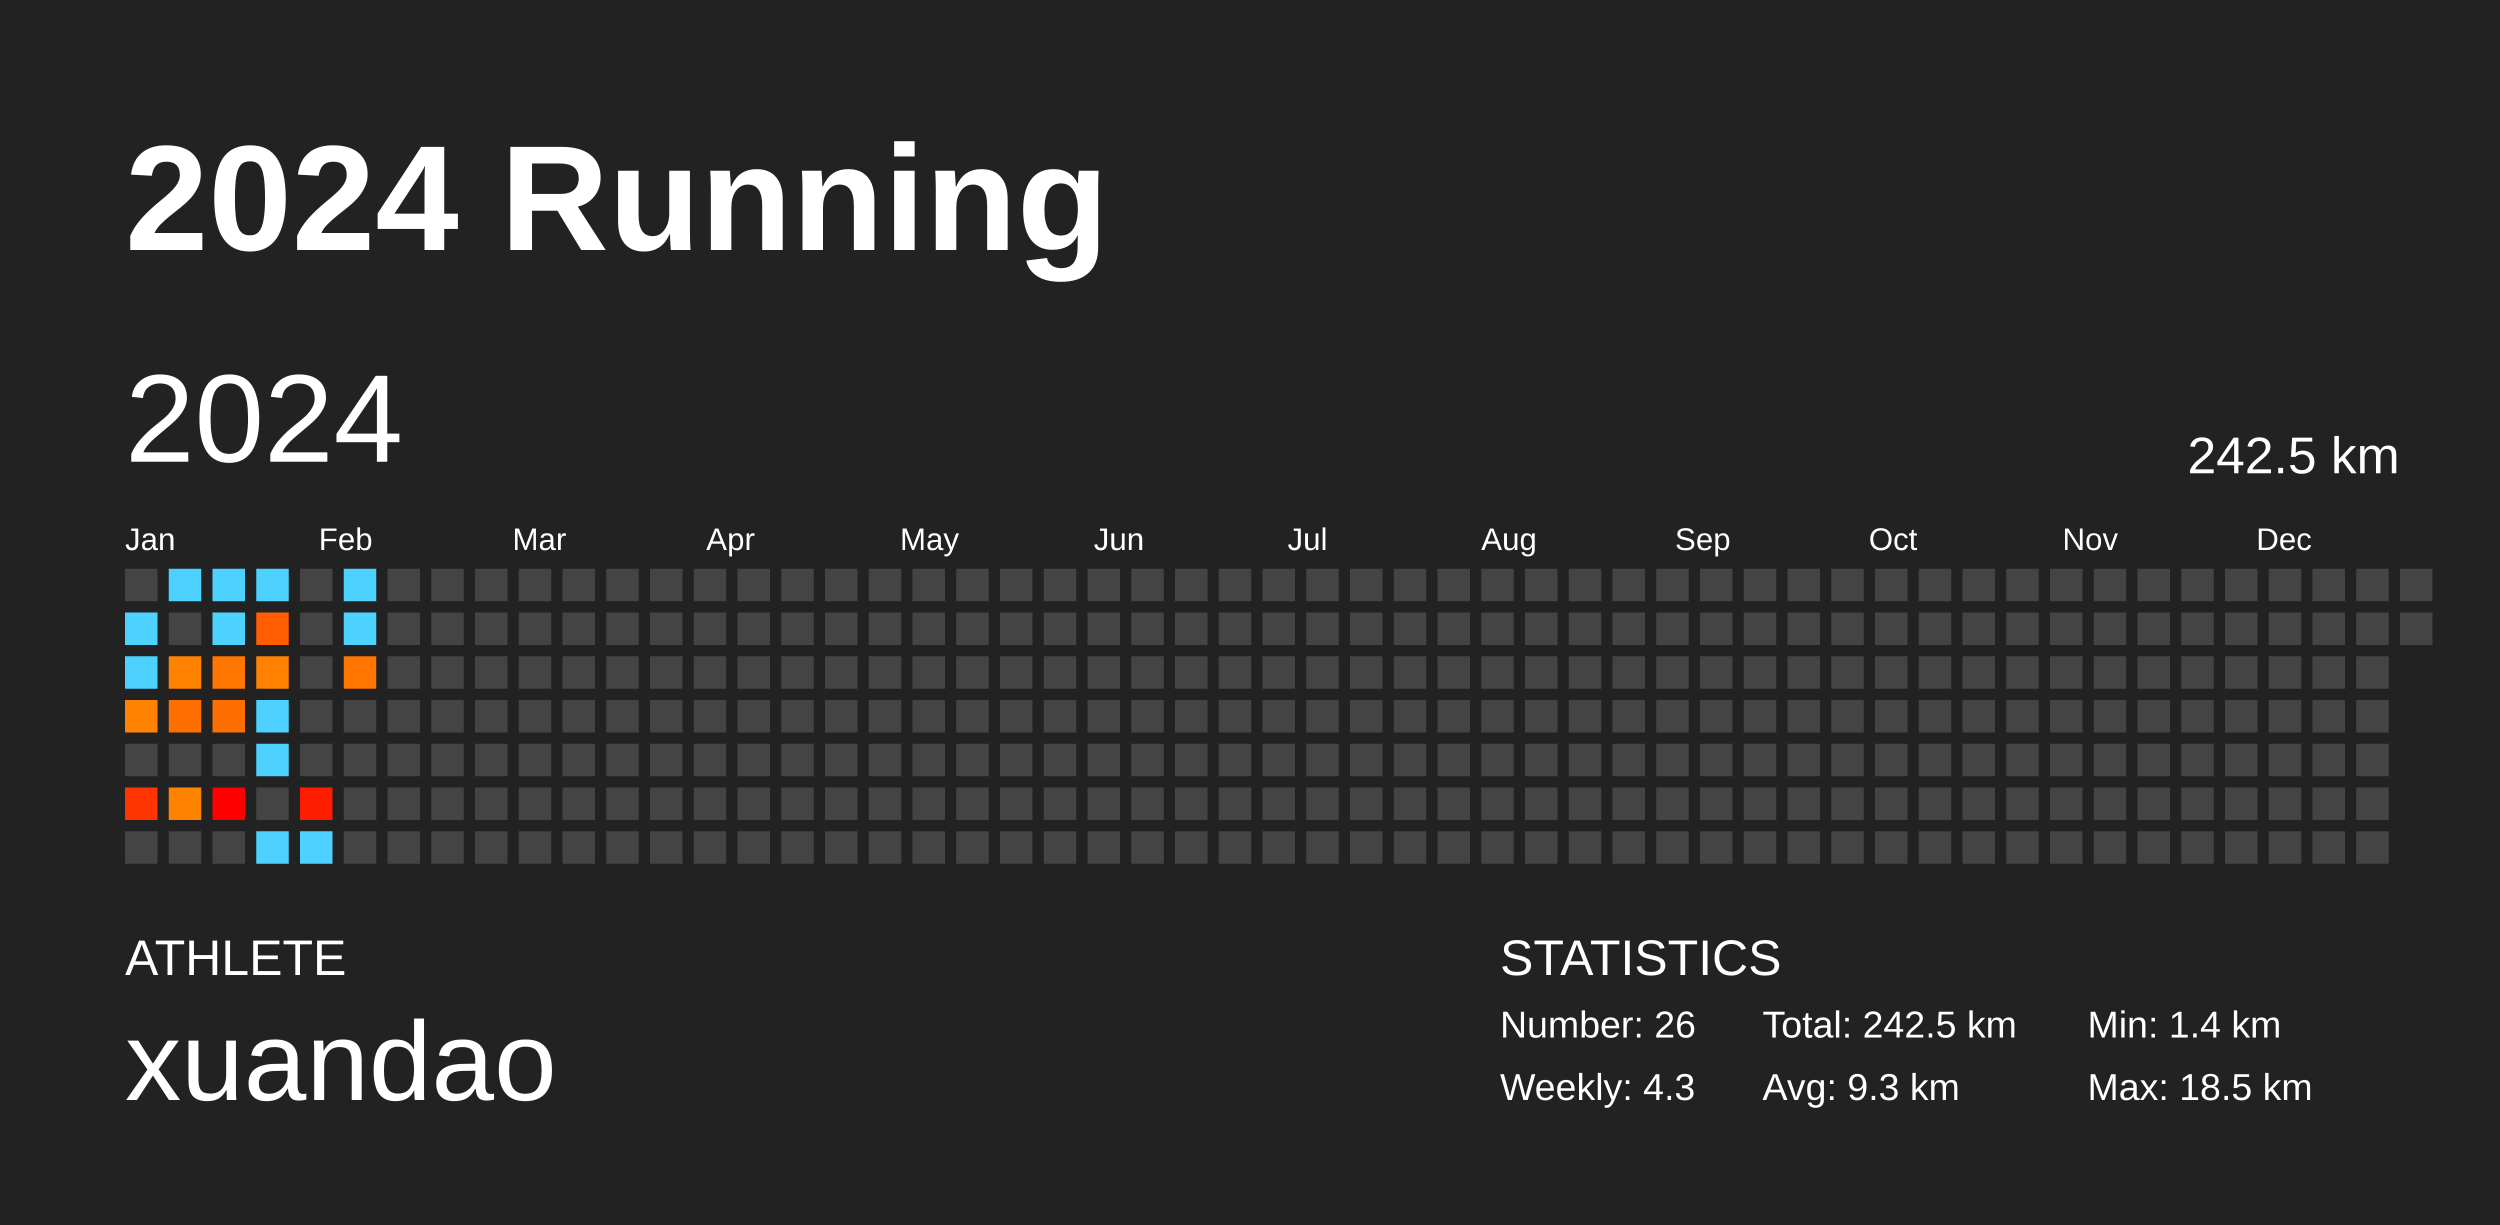
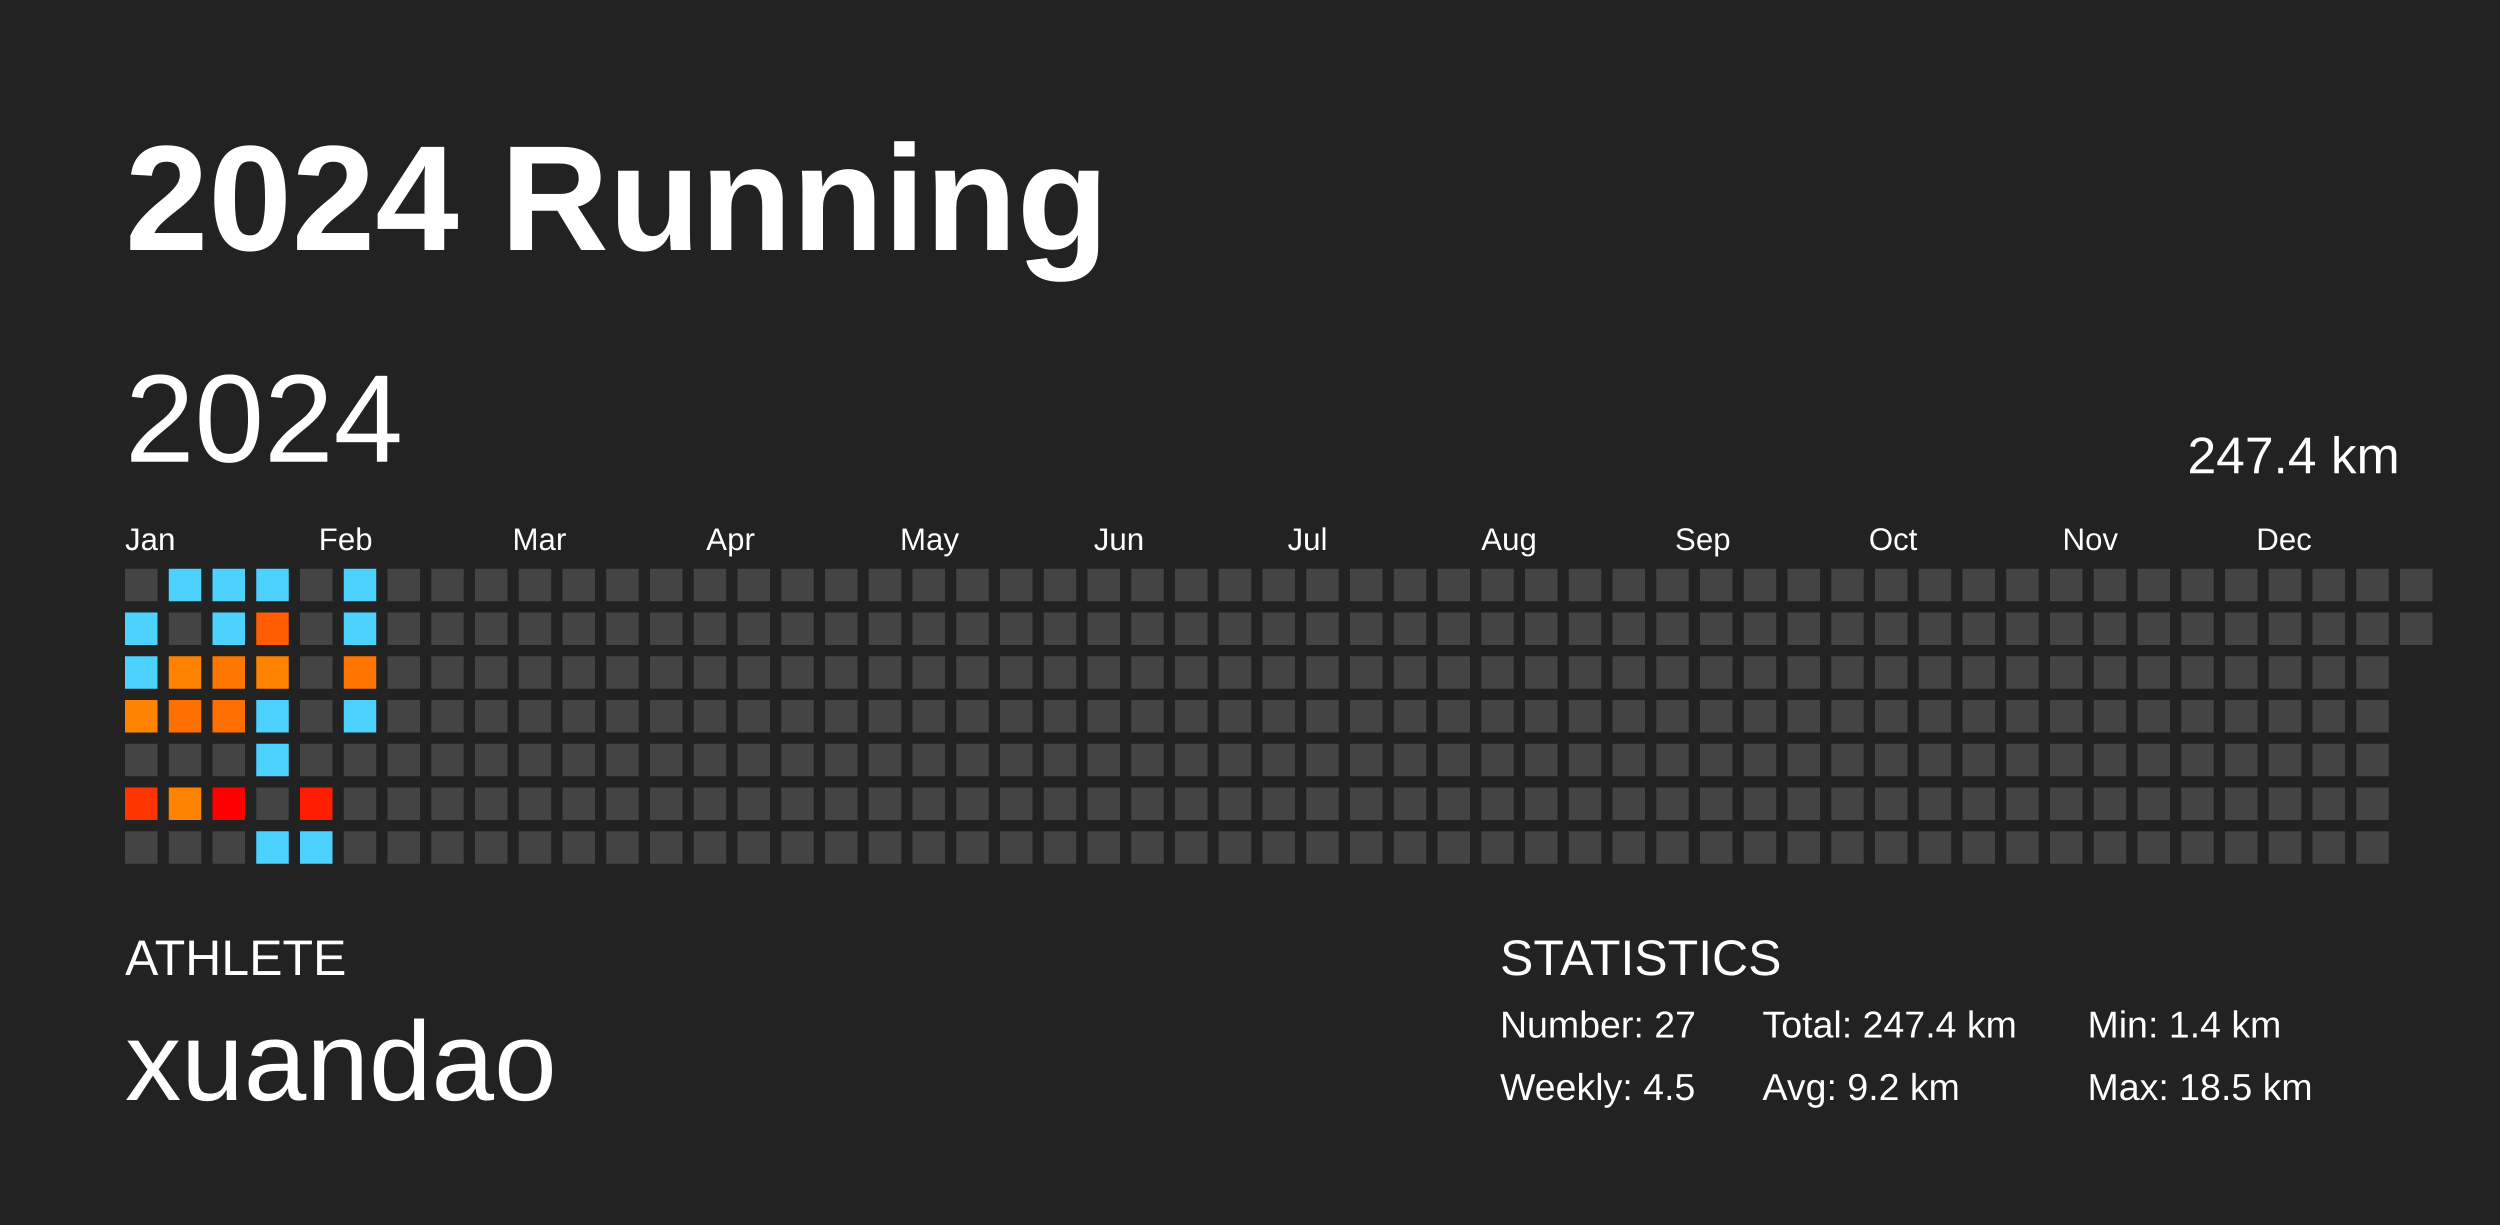
<svg xmlns="http://www.w3.org/2000/svg" baseProfile="full" height="98mm" version="1.1" viewBox="0,0,200,98" width="200mm">
  <defs />
  <rect fill="#222222" height="98" width="200" x="0" y="0" />
  <text fill="#FFFFFF" style="font-size:12px; font-family:Arial; font-weight:bold;" x="10" y="20">2024 Running</text>
  <text fill="#FFFFFF" style="font-size:4px; font-family:Arial" x="10" y="78">ATHLETE</text>
  <text fill="#FFFFFF" style="font-size:9px; font-family:Arial" x="10" y="88">xuandao</text>
  <text fill="#FFFFFF" style="font-size:4px; font-family:Arial" x="120" y="78">STATISTICS</text>
-   <text fill="#FFFFFF" style="font-size:3px; font-family:Arial" x="120" y="83">Number: 26</text>
-   <text fill="#FFFFFF" style="font-size:3px; font-family:Arial" x="120" y="88">Weekly: 4.3</text>
-   <text fill="#FFFFFF" style="font-size:3px; font-family:Arial" x="141" y="83">Total: 242.5 km</text>
-   <text fill="#FFFFFF" style="font-size:3px; font-family:Arial" x="141" y="88">Avg: 9.3 km</text>
+   <text fill="#FFFFFF" style="font-size:3px; font-family:Arial" x="120" y="83">Number: 27</text>
+   <text fill="#FFFFFF" style="font-size:3px; font-family:Arial" x="120" y="88">Weekly: 4.5</text>
+   <text fill="#FFFFFF" style="font-size:3px; font-family:Arial" x="141" y="83">Total: 247.4 km</text>
+   <text fill="#FFFFFF" style="font-size:3px; font-family:Arial" x="141" y="88">Avg: 9.2 km</text>
  <text fill="#FFFFFF" style="font-size:3px; font-family:Arial" x="167" y="83">Min: 1.4 km</text>
  <text fill="#FFFFFF" style="font-size:3px; font-family:Arial" x="167" y="88">Max: 18.5 km</text>
  <text dominant-baseline="hanging" fill="#FFFFFF" style="font-size:10.0px; font-family:Arial;" x="10" y="30">2024</text>
-   <text dominant-baseline="hanging" fill="#FFFFFF" style="font-size:4.125px; font-family:Arial;" x="175" y="35">242.5 km</text>
+   <text dominant-baseline="hanging" fill="#FFFFFF" style="font-size:4.125px; font-family:Arial;" x="175" y="35">247.4 km</text>
  <text fill="#FFFFFF" style="font-size:2.5px; font-family:Arial" x="10.0" y="44">Jan</text>
  <text fill="#FFFFFF" style="font-size:2.5px; font-family:Arial" x="25.5" y="44">Feb</text>
  <text fill="#FFFFFF" style="font-size:2.5px; font-family:Arial" x="41.0" y="44">Mar</text>
  <text fill="#FFFFFF" style="font-size:2.5px; font-family:Arial" x="56.5" y="44">Apr</text>
  <text fill="#FFFFFF" style="font-size:2.5px; font-family:Arial" x="72.0" y="44">May</text>
  <text fill="#FFFFFF" style="font-size:2.5px; font-family:Arial" x="87.5" y="44">Jun</text>
  <text fill="#FFFFFF" style="font-size:2.5px; font-family:Arial" x="103.0" y="44">Jul</text>
  <text fill="#FFFFFF" style="font-size:2.5px; font-family:Arial" x="118.5" y="44">Aug</text>
  <text fill="#FFFFFF" style="font-size:2.5px; font-family:Arial" x="134.0" y="44">Sep</text>
  <text fill="#FFFFFF" style="font-size:2.5px; font-family:Arial" x="149.5" y="44">Oct</text>
  <text fill="#FFFFFF" style="font-size:2.5px; font-family:Arial" x="165.0" y="44">Nov</text>
  <text fill="#FFFFFF" style="font-size:2.5px; font-family:Arial" x="180.5" y="44">Dec</text>
  <rect fill="#444444" height="2.6" width="2.6" x="10.0" y="45.5" />
  <rect fill="#4dd2ff" height="2.6" width="2.6" x="10.0" y="49.0" />
  <rect fill="#4dd2ff" height="2.6" width="2.6" x="10.0" y="52.5" />
  <rect fill="#ff8300" height="2.6" width="2.6" x="10.0" y="56.0" />
  <rect fill="#444444" height="2.6" width="2.6" x="10.0" y="59.5" />
  <rect fill="#ff3500" height="2.6" width="2.6" x="10.0" y="63.0" />
  <rect fill="#444444" height="2.6" width="2.6" x="10.0" y="66.5" />
  <rect fill="#4dd2ff" height="2.6" width="2.6" x="13.5" y="45.5" />
  <rect fill="#444444" height="2.6" width="2.6" x="13.5" y="49.0" />
  <rect fill="#ff8300" height="2.6" width="2.6" x="13.5" y="52.5" />
  <rect fill="#ff6f00" height="2.6" width="2.6" x="13.5" y="56.0" />
  <rect fill="#444444" height="2.6" width="2.6" x="13.5" y="59.5" />
  <rect fill="#ff8300" height="2.6" width="2.6" x="13.5" y="63.0" />
  <rect fill="#444444" height="2.6" width="2.6" x="13.5" y="66.5" />
  <rect fill="#4dd2ff" height="2.6" width="2.6" x="17.0" y="45.5" />
  <rect fill="#4dd2ff" height="2.6" width="2.6" x="17.0" y="49.0" />
  <rect fill="#ff7700" height="2.6" width="2.6" x="17.0" y="52.5" />
  <rect fill="#ff6e00" height="2.6" width="2.6" x="17.0" y="56.0" />
  <rect fill="#444444" height="2.6" width="2.6" x="17.0" y="59.5" />
  <rect fill="#ff0000" height="2.6" width="2.6" x="17.0" y="63.0" />
  <rect fill="#444444" height="2.6" width="2.6" x="17.0" y="66.5" />
  <rect fill="#4dd2ff" height="2.6" width="2.6" x="20.5" y="45.5" />
  <rect fill="#ff5d00" height="2.6" width="2.6" x="20.5" y="49.0" />
  <rect fill="#ff8200" height="2.6" width="2.6" x="20.5" y="52.5" />
  <rect fill="#4dd2ff" height="2.6" width="2.6" x="20.5" y="56.0" />
  <rect fill="#4dd2ff" height="2.6" width="2.6" x="20.5" y="59.5" />
  <rect fill="#444444" height="2.6" width="2.6" x="20.5" y="63.0" />
  <rect fill="#4dd2ff" height="2.6" width="2.6" x="20.5" y="66.5" />
  <rect fill="#444444" height="2.6" width="2.6" x="24.0" y="45.5" />
  <rect fill="#444444" height="2.6" width="2.6" x="24.0" y="49.0" />
  <rect fill="#444444" height="2.6" width="2.6" x="24.0" y="52.5" />
  <rect fill="#444444" height="2.6" width="2.6" x="24.0" y="56.0" />
  <rect fill="#444444" height="2.6" width="2.6" x="24.0" y="59.5" />
  <rect fill="#ff1d00" height="2.6" width="2.6" x="24.0" y="63.0" />
  <rect fill="#4dd2ff" height="2.6" width="2.6" x="24.0" y="66.5" />
  <rect fill="#4dd2ff" height="2.6" width="2.6" x="27.5" y="45.5" />
  <rect fill="#4dd2ff" height="2.6" width="2.6" x="27.5" y="49.0" />
  <rect fill="#ff7500" height="2.6" width="2.6" x="27.5" y="52.5" />
-   <rect fill="#444444" height="2.6" width="2.6" x="27.5" y="56.0" />
+   <rect fill="#4dd2ff" height="2.6" width="2.6" x="27.5" y="56.0" />
  <rect fill="#444444" height="2.6" width="2.6" x="27.5" y="59.5" />
  <rect fill="#444444" height="2.6" width="2.6" x="27.5" y="63.0" />
  <rect fill="#444444" height="2.6" width="2.6" x="27.5" y="66.5" />
  <rect fill="#444444" height="2.6" width="2.6" x="31.0" y="45.5" />
  <rect fill="#444444" height="2.6" width="2.6" x="31.0" y="49.0" />
  <rect fill="#444444" height="2.6" width="2.6" x="31.0" y="52.5" />
  <rect fill="#444444" height="2.6" width="2.6" x="31.0" y="56.0" />
  <rect fill="#444444" height="2.6" width="2.6" x="31.0" y="59.5" />
  <rect fill="#444444" height="2.6" width="2.6" x="31.0" y="63.0" />
  <rect fill="#444444" height="2.6" width="2.6" x="31.0" y="66.5" />
  <rect fill="#444444" height="2.6" width="2.6" x="34.5" y="45.5" />
  <rect fill="#444444" height="2.6" width="2.6" x="34.5" y="49.0" />
  <rect fill="#444444" height="2.6" width="2.6" x="34.5" y="52.5" />
  <rect fill="#444444" height="2.6" width="2.6" x="34.5" y="56.0" />
  <rect fill="#444444" height="2.6" width="2.6" x="34.5" y="59.5" />
  <rect fill="#444444" height="2.6" width="2.6" x="34.5" y="63.0" />
  <rect fill="#444444" height="2.6" width="2.6" x="34.5" y="66.5" />
  <rect fill="#444444" height="2.6" width="2.6" x="38.0" y="45.5" />
  <rect fill="#444444" height="2.6" width="2.6" x="38.0" y="49.0" />
  <rect fill="#444444" height="2.6" width="2.6" x="38.0" y="52.5" />
  <rect fill="#444444" height="2.6" width="2.6" x="38.0" y="56.0" />
  <rect fill="#444444" height="2.6" width="2.6" x="38.0" y="59.5" />
  <rect fill="#444444" height="2.6" width="2.6" x="38.0" y="63.0" />
  <rect fill="#444444" height="2.6" width="2.6" x="38.0" y="66.5" />
  <rect fill="#444444" height="2.6" width="2.6" x="41.5" y="45.5" />
  <rect fill="#444444" height="2.6" width="2.6" x="41.5" y="49.0" />
  <rect fill="#444444" height="2.6" width="2.6" x="41.5" y="52.5" />
  <rect fill="#444444" height="2.6" width="2.6" x="41.5" y="56.0" />
  <rect fill="#444444" height="2.6" width="2.6" x="41.5" y="59.5" />
  <rect fill="#444444" height="2.6" width="2.6" x="41.5" y="63.0" />
  <rect fill="#444444" height="2.6" width="2.6" x="41.5" y="66.5" />
  <rect fill="#444444" height="2.6" width="2.6" x="45.0" y="45.5" />
  <rect fill="#444444" height="2.6" width="2.6" x="45.0" y="49.0" />
  <rect fill="#444444" height="2.6" width="2.6" x="45.0" y="52.5" />
  <rect fill="#444444" height="2.6" width="2.6" x="45.0" y="56.0" />
  <rect fill="#444444" height="2.6" width="2.6" x="45.0" y="59.5" />
  <rect fill="#444444" height="2.6" width="2.6" x="45.0" y="63.0" />
  <rect fill="#444444" height="2.6" width="2.6" x="45.0" y="66.5" />
  <rect fill="#444444" height="2.6" width="2.6" x="48.5" y="45.5" />
  <rect fill="#444444" height="2.6" width="2.6" x="48.5" y="49.0" />
  <rect fill="#444444" height="2.6" width="2.6" x="48.5" y="52.5" />
  <rect fill="#444444" height="2.6" width="2.6" x="48.5" y="56.0" />
  <rect fill="#444444" height="2.6" width="2.6" x="48.5" y="59.5" />
  <rect fill="#444444" height="2.6" width="2.6" x="48.5" y="63.0" />
  <rect fill="#444444" height="2.6" width="2.6" x="48.5" y="66.5" />
  <rect fill="#444444" height="2.6" width="2.6" x="52.0" y="45.5" />
  <rect fill="#444444" height="2.6" width="2.6" x="52.0" y="49.0" />
  <rect fill="#444444" height="2.6" width="2.6" x="52.0" y="52.5" />
  <rect fill="#444444" height="2.6" width="2.6" x="52.0" y="56.0" />
  <rect fill="#444444" height="2.6" width="2.6" x="52.0" y="59.5" />
  <rect fill="#444444" height="2.6" width="2.6" x="52.0" y="63.0" />
  <rect fill="#444444" height="2.6" width="2.6" x="52.0" y="66.5" />
  <rect fill="#444444" height="2.6" width="2.6" x="55.5" y="45.5" />
  <rect fill="#444444" height="2.6" width="2.6" x="55.5" y="49.0" />
  <rect fill="#444444" height="2.6" width="2.6" x="55.5" y="52.5" />
  <rect fill="#444444" height="2.6" width="2.6" x="55.5" y="56.0" />
  <rect fill="#444444" height="2.6" width="2.6" x="55.5" y="59.5" />
  <rect fill="#444444" height="2.6" width="2.6" x="55.5" y="63.0" />
  <rect fill="#444444" height="2.6" width="2.6" x="55.5" y="66.5" />
  <rect fill="#444444" height="2.6" width="2.6" x="59.0" y="45.5" />
  <rect fill="#444444" height="2.6" width="2.6" x="59.0" y="49.0" />
  <rect fill="#444444" height="2.6" width="2.6" x="59.0" y="52.5" />
  <rect fill="#444444" height="2.6" width="2.6" x="59.0" y="56.0" />
  <rect fill="#444444" height="2.6" width="2.6" x="59.0" y="59.5" />
  <rect fill="#444444" height="2.6" width="2.6" x="59.0" y="63.0" />
  <rect fill="#444444" height="2.6" width="2.6" x="59.0" y="66.5" />
  <rect fill="#444444" height="2.6" width="2.6" x="62.5" y="45.5" />
  <rect fill="#444444" height="2.6" width="2.6" x="62.5" y="49.0" />
  <rect fill="#444444" height="2.6" width="2.6" x="62.5" y="52.5" />
  <rect fill="#444444" height="2.6" width="2.6" x="62.5" y="56.0" />
  <rect fill="#444444" height="2.6" width="2.6" x="62.5" y="59.5" />
  <rect fill="#444444" height="2.6" width="2.6" x="62.5" y="63.0" />
  <rect fill="#444444" height="2.6" width="2.6" x="62.5" y="66.5" />
  <rect fill="#444444" height="2.6" width="2.6" x="66.0" y="45.5" />
  <rect fill="#444444" height="2.6" width="2.6" x="66.0" y="49.0" />
  <rect fill="#444444" height="2.6" width="2.6" x="66.0" y="52.5" />
  <rect fill="#444444" height="2.6" width="2.6" x="66.0" y="56.0" />
  <rect fill="#444444" height="2.6" width="2.6" x="66.0" y="59.5" />
  <rect fill="#444444" height="2.6" width="2.6" x="66.0" y="63.0" />
  <rect fill="#444444" height="2.6" width="2.6" x="66.0" y="66.5" />
  <rect fill="#444444" height="2.6" width="2.6" x="69.5" y="45.5" />
  <rect fill="#444444" height="2.6" width="2.6" x="69.5" y="49.0" />
  <rect fill="#444444" height="2.6" width="2.6" x="69.5" y="52.5" />
  <rect fill="#444444" height="2.6" width="2.6" x="69.5" y="56.0" />
  <rect fill="#444444" height="2.6" width="2.6" x="69.5" y="59.5" />
  <rect fill="#444444" height="2.6" width="2.6" x="69.5" y="63.0" />
  <rect fill="#444444" height="2.6" width="2.6" x="69.5" y="66.5" />
  <rect fill="#444444" height="2.6" width="2.6" x="73.0" y="45.5" />
  <rect fill="#444444" height="2.6" width="2.6" x="73.0" y="49.0" />
  <rect fill="#444444" height="2.6" width="2.6" x="73.0" y="52.5" />
  <rect fill="#444444" height="2.6" width="2.6" x="73.0" y="56.0" />
  <rect fill="#444444" height="2.6" width="2.6" x="73.0" y="59.5" />
  <rect fill="#444444" height="2.6" width="2.6" x="73.0" y="63.0" />
  <rect fill="#444444" height="2.6" width="2.6" x="73.0" y="66.5" />
  <rect fill="#444444" height="2.6" width="2.6" x="76.5" y="45.5" />
  <rect fill="#444444" height="2.6" width="2.6" x="76.5" y="49.0" />
  <rect fill="#444444" height="2.6" width="2.6" x="76.5" y="52.5" />
  <rect fill="#444444" height="2.6" width="2.6" x="76.5" y="56.0" />
  <rect fill="#444444" height="2.6" width="2.6" x="76.5" y="59.5" />
  <rect fill="#444444" height="2.6" width="2.6" x="76.5" y="63.0" />
  <rect fill="#444444" height="2.6" width="2.6" x="76.5" y="66.5" />
  <rect fill="#444444" height="2.6" width="2.6" x="80.0" y="45.5" />
  <rect fill="#444444" height="2.6" width="2.6" x="80.0" y="49.0" />
  <rect fill="#444444" height="2.6" width="2.6" x="80.0" y="52.5" />
  <rect fill="#444444" height="2.6" width="2.6" x="80.0" y="56.0" />
  <rect fill="#444444" height="2.6" width="2.6" x="80.0" y="59.5" />
  <rect fill="#444444" height="2.6" width="2.6" x="80.0" y="63.0" />
  <rect fill="#444444" height="2.6" width="2.6" x="80.0" y="66.5" />
  <rect fill="#444444" height="2.6" width="2.6" x="83.5" y="45.5" />
  <rect fill="#444444" height="2.6" width="2.6" x="83.5" y="49.0" />
  <rect fill="#444444" height="2.6" width="2.6" x="83.5" y="52.5" />
  <rect fill="#444444" height="2.6" width="2.6" x="83.5" y="56.0" />
  <rect fill="#444444" height="2.6" width="2.6" x="83.5" y="59.5" />
  <rect fill="#444444" height="2.6" width="2.6" x="83.5" y="63.0" />
  <rect fill="#444444" height="2.6" width="2.6" x="83.5" y="66.5" />
  <rect fill="#444444" height="2.6" width="2.6" x="87.0" y="45.5" />
  <rect fill="#444444" height="2.6" width="2.6" x="87.0" y="49.0" />
  <rect fill="#444444" height="2.6" width="2.6" x="87.0" y="52.5" />
  <rect fill="#444444" height="2.6" width="2.6" x="87.0" y="56.0" />
  <rect fill="#444444" height="2.6" width="2.6" x="87.0" y="59.5" />
  <rect fill="#444444" height="2.6" width="2.6" x="87.0" y="63.0" />
  <rect fill="#444444" height="2.6" width="2.6" x="87.0" y="66.5" />
  <rect fill="#444444" height="2.6" width="2.6" x="90.5" y="45.5" />
  <rect fill="#444444" height="2.6" width="2.6" x="90.5" y="49.0" />
  <rect fill="#444444" height="2.6" width="2.6" x="90.5" y="52.5" />
  <rect fill="#444444" height="2.6" width="2.6" x="90.5" y="56.0" />
  <rect fill="#444444" height="2.6" width="2.6" x="90.5" y="59.5" />
  <rect fill="#444444" height="2.6" width="2.6" x="90.5" y="63.0" />
  <rect fill="#444444" height="2.6" width="2.6" x="90.5" y="66.5" />
  <rect fill="#444444" height="2.6" width="2.6" x="94.0" y="45.5" />
  <rect fill="#444444" height="2.6" width="2.6" x="94.0" y="49.0" />
  <rect fill="#444444" height="2.6" width="2.6" x="94.0" y="52.5" />
  <rect fill="#444444" height="2.6" width="2.6" x="94.0" y="56.0" />
  <rect fill="#444444" height="2.6" width="2.6" x="94.0" y="59.5" />
  <rect fill="#444444" height="2.6" width="2.6" x="94.0" y="63.0" />
  <rect fill="#444444" height="2.6" width="2.6" x="94.0" y="66.5" />
  <rect fill="#444444" height="2.6" width="2.6" x="97.5" y="45.5" />
  <rect fill="#444444" height="2.6" width="2.6" x="97.5" y="49.0" />
  <rect fill="#444444" height="2.6" width="2.6" x="97.5" y="52.5" />
  <rect fill="#444444" height="2.6" width="2.6" x="97.5" y="56.0" />
  <rect fill="#444444" height="2.6" width="2.6" x="97.5" y="59.5" />
  <rect fill="#444444" height="2.6" width="2.6" x="97.5" y="63.0" />
  <rect fill="#444444" height="2.6" width="2.6" x="97.5" y="66.5" />
  <rect fill="#444444" height="2.6" width="2.6" x="101.0" y="45.5" />
  <rect fill="#444444" height="2.6" width="2.6" x="101.0" y="49.0" />
  <rect fill="#444444" height="2.6" width="2.6" x="101.0" y="52.5" />
  <rect fill="#444444" height="2.6" width="2.6" x="101.0" y="56.0" />
  <rect fill="#444444" height="2.6" width="2.6" x="101.0" y="59.5" />
  <rect fill="#444444" height="2.6" width="2.6" x="101.0" y="63.0" />
  <rect fill="#444444" height="2.6" width="2.6" x="101.0" y="66.5" />
  <rect fill="#444444" height="2.6" width="2.6" x="104.5" y="45.5" />
  <rect fill="#444444" height="2.6" width="2.6" x="104.5" y="49.0" />
  <rect fill="#444444" height="2.6" width="2.6" x="104.5" y="52.5" />
  <rect fill="#444444" height="2.6" width="2.6" x="104.5" y="56.0" />
  <rect fill="#444444" height="2.6" width="2.6" x="104.5" y="59.5" />
  <rect fill="#444444" height="2.6" width="2.6" x="104.5" y="63.0" />
  <rect fill="#444444" height="2.6" width="2.6" x="104.5" y="66.5" />
  <rect fill="#444444" height="2.6" width="2.6" x="108.0" y="45.5" />
  <rect fill="#444444" height="2.6" width="2.6" x="108.0" y="49.0" />
  <rect fill="#444444" height="2.6" width="2.6" x="108.0" y="52.5" />
  <rect fill="#444444" height="2.6" width="2.6" x="108.0" y="56.0" />
  <rect fill="#444444" height="2.6" width="2.6" x="108.0" y="59.5" />
  <rect fill="#444444" height="2.6" width="2.6" x="108.0" y="63.0" />
  <rect fill="#444444" height="2.6" width="2.6" x="108.0" y="66.5" />
  <rect fill="#444444" height="2.6" width="2.6" x="111.5" y="45.5" />
  <rect fill="#444444" height="2.6" width="2.6" x="111.5" y="49.0" />
  <rect fill="#444444" height="2.6" width="2.6" x="111.5" y="52.5" />
  <rect fill="#444444" height="2.6" width="2.6" x="111.5" y="56.0" />
  <rect fill="#444444" height="2.6" width="2.6" x="111.5" y="59.5" />
  <rect fill="#444444" height="2.6" width="2.6" x="111.5" y="63.0" />
  <rect fill="#444444" height="2.6" width="2.6" x="111.5" y="66.5" />
  <rect fill="#444444" height="2.6" width="2.6" x="115.0" y="45.5" />
  <rect fill="#444444" height="2.6" width="2.6" x="115.0" y="49.0" />
  <rect fill="#444444" height="2.6" width="2.6" x="115.0" y="52.5" />
  <rect fill="#444444" height="2.6" width="2.6" x="115.0" y="56.0" />
  <rect fill="#444444" height="2.6" width="2.6" x="115.0" y="59.5" />
  <rect fill="#444444" height="2.6" width="2.6" x="115.0" y="63.0" />
  <rect fill="#444444" height="2.6" width="2.6" x="115.0" y="66.5" />
  <rect fill="#444444" height="2.6" width="2.6" x="118.5" y="45.5" />
  <rect fill="#444444" height="2.6" width="2.6" x="118.5" y="49.0" />
  <rect fill="#444444" height="2.6" width="2.6" x="118.5" y="52.5" />
  <rect fill="#444444" height="2.6" width="2.6" x="118.5" y="56.0" />
  <rect fill="#444444" height="2.6" width="2.6" x="118.5" y="59.5" />
  <rect fill="#444444" height="2.6" width="2.6" x="118.5" y="63.0" />
  <rect fill="#444444" height="2.6" width="2.6" x="118.5" y="66.5" />
  <rect fill="#444444" height="2.6" width="2.6" x="122.0" y="45.5" />
  <rect fill="#444444" height="2.6" width="2.6" x="122.0" y="49.0" />
  <rect fill="#444444" height="2.6" width="2.6" x="122.0" y="52.5" />
  <rect fill="#444444" height="2.6" width="2.6" x="122.0" y="56.0" />
  <rect fill="#444444" height="2.6" width="2.6" x="122.0" y="59.5" />
  <rect fill="#444444" height="2.6" width="2.6" x="122.0" y="63.0" />
  <rect fill="#444444" height="2.6" width="2.6" x="122.0" y="66.5" />
  <rect fill="#444444" height="2.6" width="2.6" x="125.5" y="45.5" />
  <rect fill="#444444" height="2.6" width="2.6" x="125.5" y="49.0" />
  <rect fill="#444444" height="2.6" width="2.6" x="125.5" y="52.5" />
  <rect fill="#444444" height="2.6" width="2.6" x="125.5" y="56.0" />
  <rect fill="#444444" height="2.6" width="2.6" x="125.5" y="59.5" />
  <rect fill="#444444" height="2.6" width="2.6" x="125.5" y="63.0" />
  <rect fill="#444444" height="2.6" width="2.6" x="125.5" y="66.5" />
  <rect fill="#444444" height="2.6" width="2.6" x="129.0" y="45.5" />
  <rect fill="#444444" height="2.6" width="2.6" x="129.0" y="49.0" />
  <rect fill="#444444" height="2.6" width="2.6" x="129.0" y="52.5" />
  <rect fill="#444444" height="2.6" width="2.6" x="129.0" y="56.0" />
  <rect fill="#444444" height="2.6" width="2.6" x="129.0" y="59.5" />
  <rect fill="#444444" height="2.6" width="2.6" x="129.0" y="63.0" />
  <rect fill="#444444" height="2.6" width="2.6" x="129.0" y="66.5" />
  <rect fill="#444444" height="2.6" width="2.6" x="132.5" y="45.5" />
  <rect fill="#444444" height="2.6" width="2.6" x="132.5" y="49.0" />
  <rect fill="#444444" height="2.6" width="2.6" x="132.5" y="52.5" />
  <rect fill="#444444" height="2.6" width="2.6" x="132.5" y="56.0" />
  <rect fill="#444444" height="2.6" width="2.6" x="132.5" y="59.5" />
  <rect fill="#444444" height="2.6" width="2.6" x="132.5" y="63.0" />
  <rect fill="#444444" height="2.6" width="2.6" x="132.5" y="66.5" />
  <rect fill="#444444" height="2.6" width="2.6" x="136.0" y="45.5" />
  <rect fill="#444444" height="2.6" width="2.6" x="136.0" y="49.0" />
  <rect fill="#444444" height="2.6" width="2.6" x="136.0" y="52.5" />
  <rect fill="#444444" height="2.6" width="2.6" x="136.0" y="56.0" />
  <rect fill="#444444" height="2.6" width="2.6" x="136.0" y="59.5" />
  <rect fill="#444444" height="2.6" width="2.6" x="136.0" y="63.0" />
  <rect fill="#444444" height="2.6" width="2.6" x="136.0" y="66.5" />
  <rect fill="#444444" height="2.6" width="2.6" x="139.5" y="45.5" />
  <rect fill="#444444" height="2.6" width="2.6" x="139.5" y="49.0" />
  <rect fill="#444444" height="2.6" width="2.6" x="139.5" y="52.5" />
  <rect fill="#444444" height="2.6" width="2.6" x="139.5" y="56.0" />
  <rect fill="#444444" height="2.6" width="2.6" x="139.5" y="59.5" />
  <rect fill="#444444" height="2.6" width="2.6" x="139.5" y="63.0" />
  <rect fill="#444444" height="2.6" width="2.6" x="139.5" y="66.5" />
  <rect fill="#444444" height="2.6" width="2.6" x="143.0" y="45.5" />
  <rect fill="#444444" height="2.6" width="2.6" x="143.0" y="49.0" />
  <rect fill="#444444" height="2.6" width="2.6" x="143.0" y="52.5" />
  <rect fill="#444444" height="2.6" width="2.6" x="143.0" y="56.0" />
  <rect fill="#444444" height="2.6" width="2.6" x="143.0" y="59.5" />
  <rect fill="#444444" height="2.6" width="2.6" x="143.0" y="63.0" />
  <rect fill="#444444" height="2.6" width="2.6" x="143.0" y="66.5" />
  <rect fill="#444444" height="2.6" width="2.6" x="146.5" y="45.5" />
  <rect fill="#444444" height="2.6" width="2.6" x="146.5" y="49.0" />
  <rect fill="#444444" height="2.6" width="2.6" x="146.5" y="52.5" />
  <rect fill="#444444" height="2.6" width="2.6" x="146.5" y="56.0" />
  <rect fill="#444444" height="2.6" width="2.6" x="146.5" y="59.5" />
  <rect fill="#444444" height="2.6" width="2.6" x="146.5" y="63.0" />
  <rect fill="#444444" height="2.6" width="2.6" x="146.5" y="66.5" />
  <rect fill="#444444" height="2.6" width="2.6" x="150.0" y="45.5" />
  <rect fill="#444444" height="2.6" width="2.6" x="150.0" y="49.0" />
  <rect fill="#444444" height="2.6" width="2.6" x="150.0" y="52.5" />
  <rect fill="#444444" height="2.6" width="2.6" x="150.0" y="56.0" />
  <rect fill="#444444" height="2.6" width="2.6" x="150.0" y="59.5" />
  <rect fill="#444444" height="2.6" width="2.6" x="150.0" y="63.0" />
  <rect fill="#444444" height="2.6" width="2.6" x="150.0" y="66.5" />
  <rect fill="#444444" height="2.6" width="2.6" x="153.5" y="45.5" />
  <rect fill="#444444" height="2.6" width="2.6" x="153.5" y="49.0" />
  <rect fill="#444444" height="2.6" width="2.6" x="153.5" y="52.5" />
  <rect fill="#444444" height="2.6" width="2.6" x="153.5" y="56.0" />
  <rect fill="#444444" height="2.6" width="2.6" x="153.5" y="59.5" />
  <rect fill="#444444" height="2.6" width="2.6" x="153.5" y="63.0" />
  <rect fill="#444444" height="2.6" width="2.6" x="153.5" y="66.5" />
  <rect fill="#444444" height="2.6" width="2.6" x="157.0" y="45.5" />
  <rect fill="#444444" height="2.6" width="2.6" x="157.0" y="49.0" />
  <rect fill="#444444" height="2.6" width="2.6" x="157.0" y="52.5" />
  <rect fill="#444444" height="2.6" width="2.6" x="157.0" y="56.0" />
  <rect fill="#444444" height="2.6" width="2.6" x="157.0" y="59.5" />
  <rect fill="#444444" height="2.6" width="2.6" x="157.0" y="63.0" />
  <rect fill="#444444" height="2.6" width="2.6" x="157.0" y="66.5" />
  <rect fill="#444444" height="2.6" width="2.6" x="160.5" y="45.5" />
  <rect fill="#444444" height="2.6" width="2.6" x="160.5" y="49.0" />
  <rect fill="#444444" height="2.6" width="2.6" x="160.5" y="52.5" />
  <rect fill="#444444" height="2.6" width="2.6" x="160.5" y="56.0" />
  <rect fill="#444444" height="2.6" width="2.6" x="160.5" y="59.5" />
  <rect fill="#444444" height="2.6" width="2.6" x="160.5" y="63.0" />
  <rect fill="#444444" height="2.6" width="2.6" x="160.5" y="66.5" />
  <rect fill="#444444" height="2.6" width="2.6" x="164.0" y="45.5" />
  <rect fill="#444444" height="2.6" width="2.6" x="164.0" y="49.0" />
  <rect fill="#444444" height="2.6" width="2.6" x="164.0" y="52.5" />
  <rect fill="#444444" height="2.6" width="2.6" x="164.0" y="56.0" />
  <rect fill="#444444" height="2.6" width="2.6" x="164.0" y="59.5" />
  <rect fill="#444444" height="2.6" width="2.6" x="164.0" y="63.0" />
  <rect fill="#444444" height="2.6" width="2.6" x="164.0" y="66.5" />
  <rect fill="#444444" height="2.6" width="2.6" x="167.5" y="45.5" />
  <rect fill="#444444" height="2.6" width="2.6" x="167.5" y="49.0" />
  <rect fill="#444444" height="2.6" width="2.6" x="167.5" y="52.5" />
  <rect fill="#444444" height="2.6" width="2.6" x="167.5" y="56.0" />
  <rect fill="#444444" height="2.6" width="2.6" x="167.5" y="59.5" />
  <rect fill="#444444" height="2.6" width="2.6" x="167.5" y="63.0" />
  <rect fill="#444444" height="2.6" width="2.6" x="167.5" y="66.5" />
  <rect fill="#444444" height="2.6" width="2.6" x="171.0" y="45.5" />
  <rect fill="#444444" height="2.6" width="2.6" x="171.0" y="49.0" />
  <rect fill="#444444" height="2.6" width="2.6" x="171.0" y="52.5" />
  <rect fill="#444444" height="2.6" width="2.6" x="171.0" y="56.0" />
  <rect fill="#444444" height="2.6" width="2.6" x="171.0" y="59.5" />
  <rect fill="#444444" height="2.6" width="2.6" x="171.0" y="63.0" />
  <rect fill="#444444" height="2.6" width="2.6" x="171.0" y="66.5" />
  <rect fill="#444444" height="2.6" width="2.6" x="174.5" y="45.5" />
  <rect fill="#444444" height="2.6" width="2.6" x="174.5" y="49.0" />
  <rect fill="#444444" height="2.6" width="2.6" x="174.5" y="52.5" />
  <rect fill="#444444" height="2.6" width="2.6" x="174.5" y="56.0" />
  <rect fill="#444444" height="2.6" width="2.6" x="174.5" y="59.5" />
  <rect fill="#444444" height="2.6" width="2.6" x="174.5" y="63.0" />
  <rect fill="#444444" height="2.6" width="2.6" x="174.5" y="66.5" />
  <rect fill="#444444" height="2.6" width="2.6" x="178.0" y="45.5" />
  <rect fill="#444444" height="2.6" width="2.6" x="178.0" y="49.0" />
  <rect fill="#444444" height="2.6" width="2.6" x="178.0" y="52.5" />
  <rect fill="#444444" height="2.6" width="2.6" x="178.0" y="56.0" />
  <rect fill="#444444" height="2.6" width="2.6" x="178.0" y="59.5" />
  <rect fill="#444444" height="2.6" width="2.6" x="178.0" y="63.0" />
  <rect fill="#444444" height="2.6" width="2.6" x="178.0" y="66.5" />
  <rect fill="#444444" height="2.6" width="2.6" x="181.5" y="45.5" />
  <rect fill="#444444" height="2.6" width="2.6" x="181.5" y="49.0" />
  <rect fill="#444444" height="2.6" width="2.6" x="181.5" y="52.5" />
  <rect fill="#444444" height="2.6" width="2.6" x="181.5" y="56.0" />
  <rect fill="#444444" height="2.6" width="2.6" x="181.5" y="59.5" />
  <rect fill="#444444" height="2.6" width="2.6" x="181.5" y="63.0" />
  <rect fill="#444444" height="2.6" width="2.6" x="181.5" y="66.5" />
  <rect fill="#444444" height="2.6" width="2.6" x="185.0" y="45.5" />
  <rect fill="#444444" height="2.6" width="2.6" x="185.0" y="49.0" />
  <rect fill="#444444" height="2.6" width="2.6" x="185.0" y="52.5" />
  <rect fill="#444444" height="2.6" width="2.6" x="185.0" y="56.0" />
  <rect fill="#444444" height="2.6" width="2.6" x="185.0" y="59.5" />
  <rect fill="#444444" height="2.6" width="2.6" x="185.0" y="63.0" />
  <rect fill="#444444" height="2.6" width="2.6" x="185.0" y="66.5" />
  <rect fill="#444444" height="2.6" width="2.6" x="188.5" y="45.5" />
  <rect fill="#444444" height="2.6" width="2.6" x="188.5" y="49.0" />
  <rect fill="#444444" height="2.6" width="2.6" x="188.5" y="52.5" />
  <rect fill="#444444" height="2.6" width="2.6" x="188.5" y="56.0" />
  <rect fill="#444444" height="2.6" width="2.6" x="188.5" y="59.5" />
  <rect fill="#444444" height="2.6" width="2.6" x="188.5" y="63.0" />
  <rect fill="#444444" height="2.6" width="2.6" x="188.5" y="66.5" />
  <rect fill="#444444" height="2.6" width="2.6" x="192.0" y="45.5" />
  <rect fill="#444444" height="2.6" width="2.6" x="192.0" y="49.0" />
</svg>
